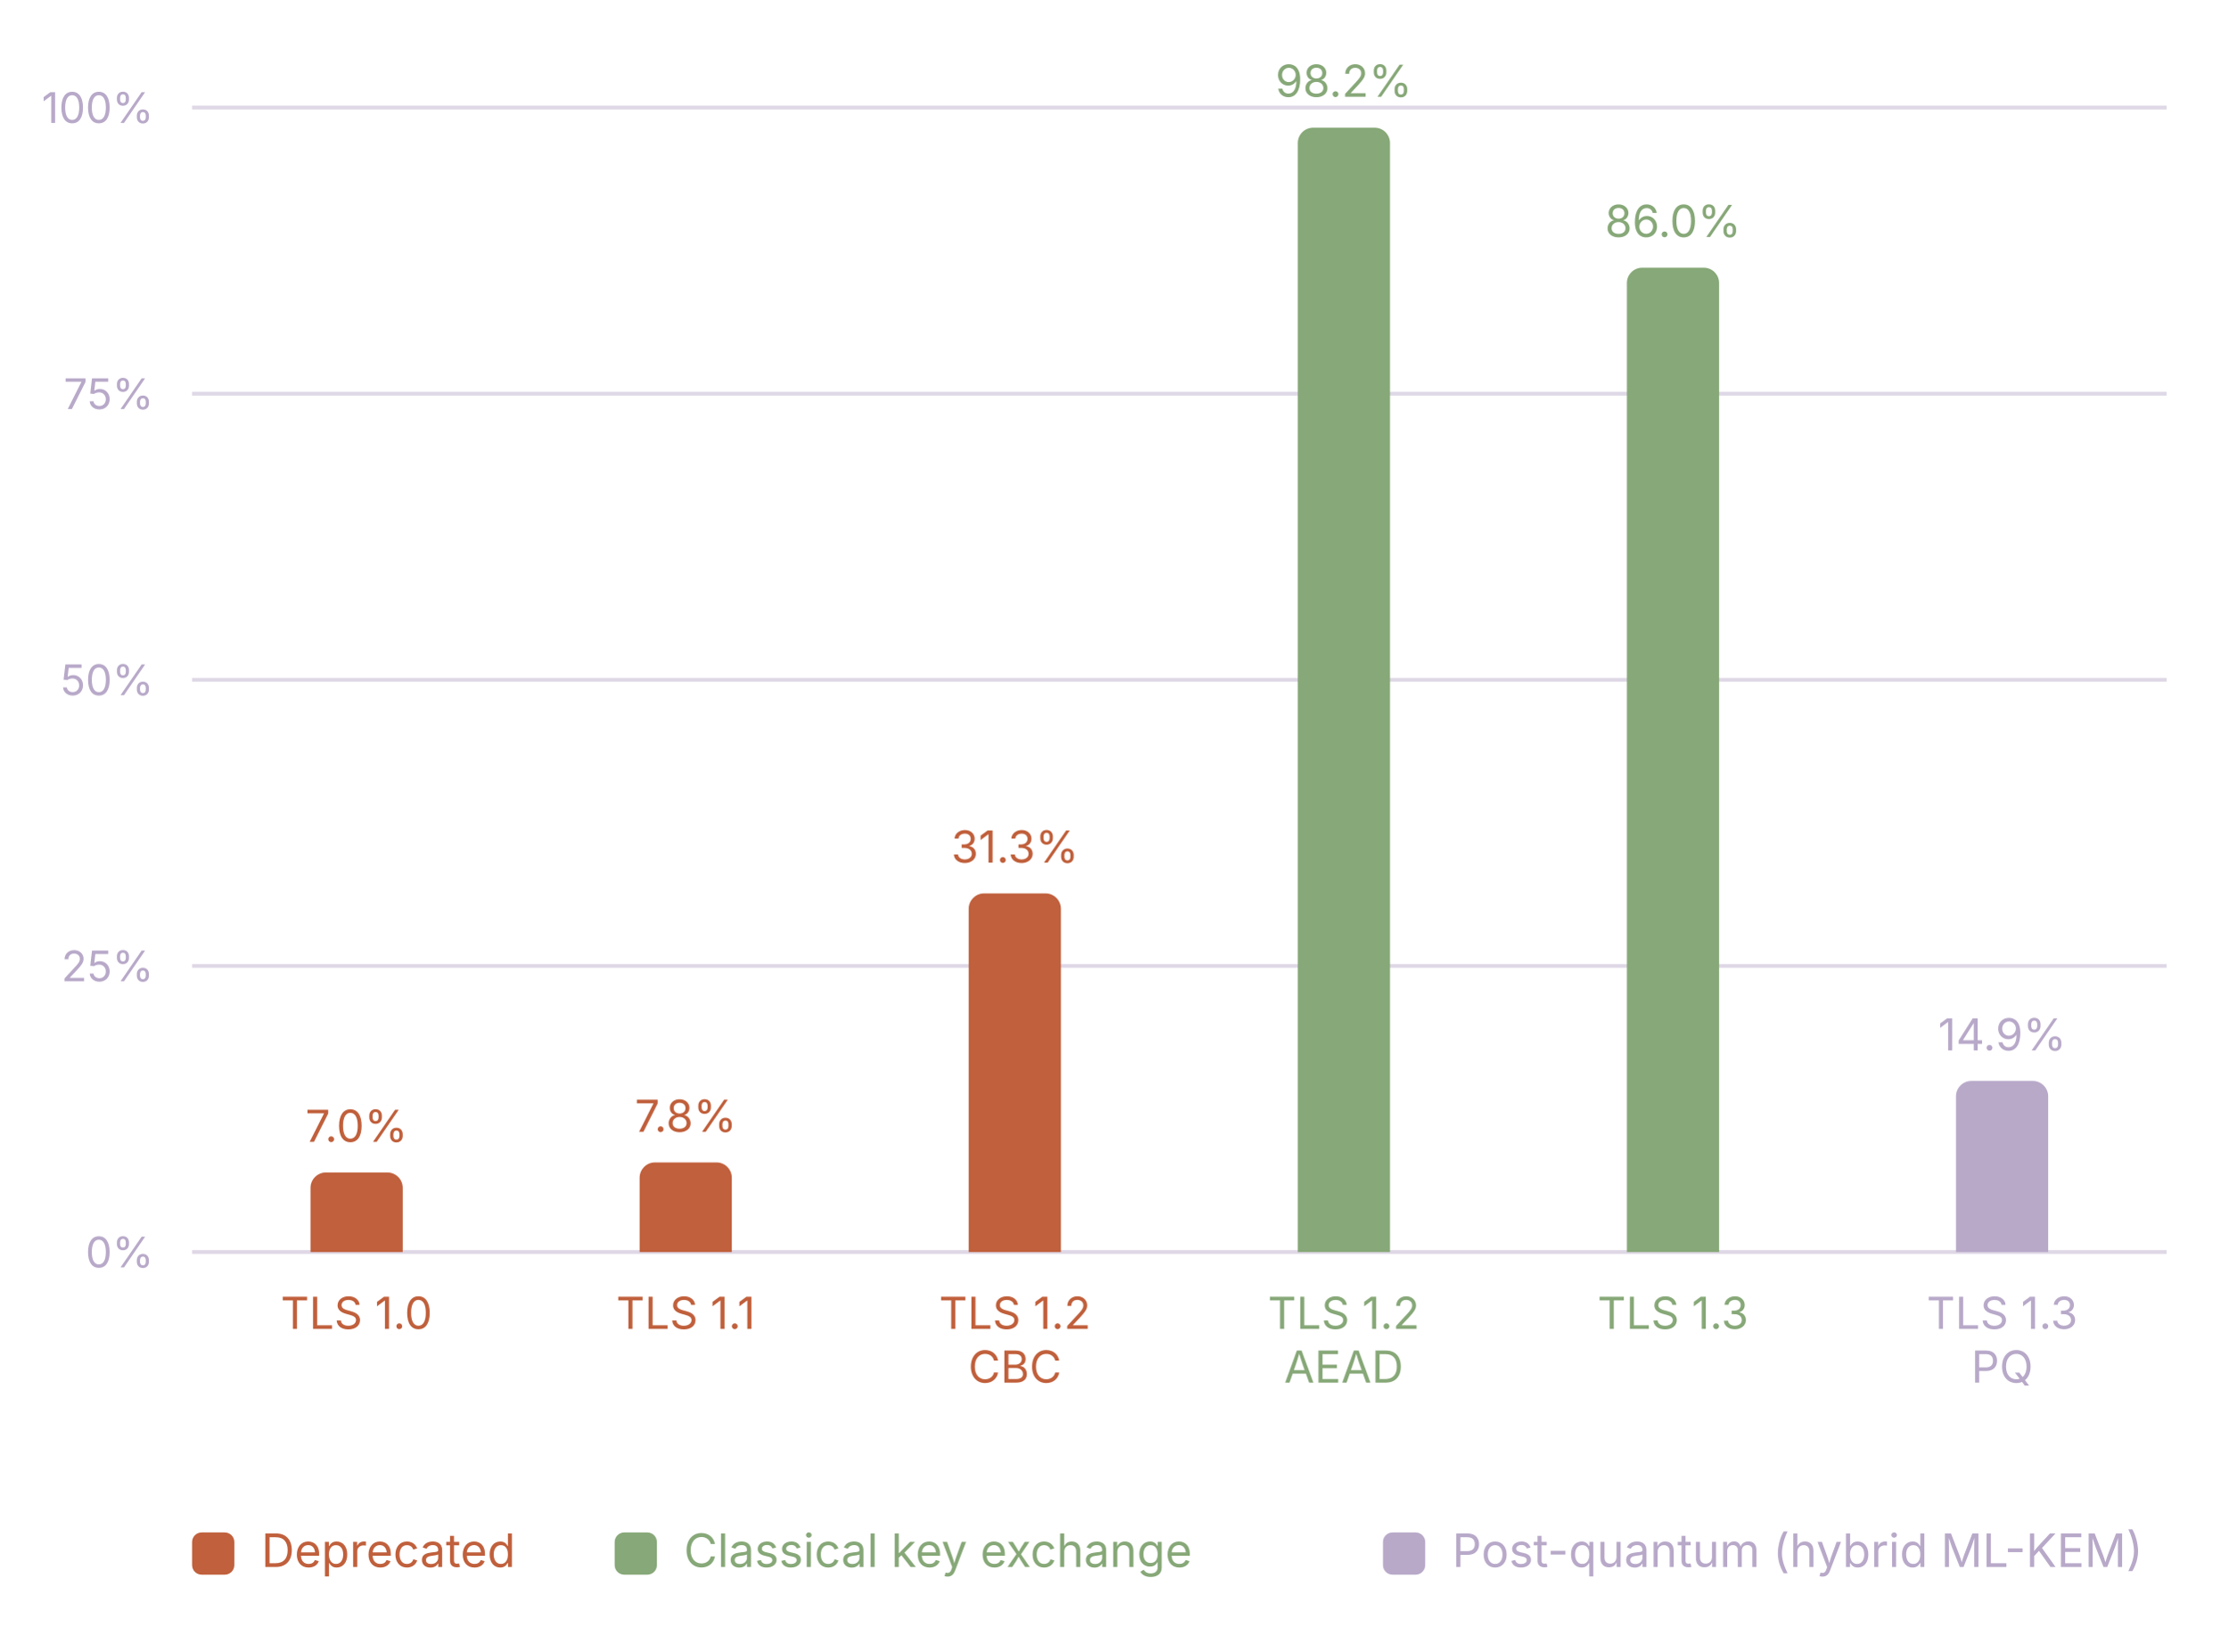
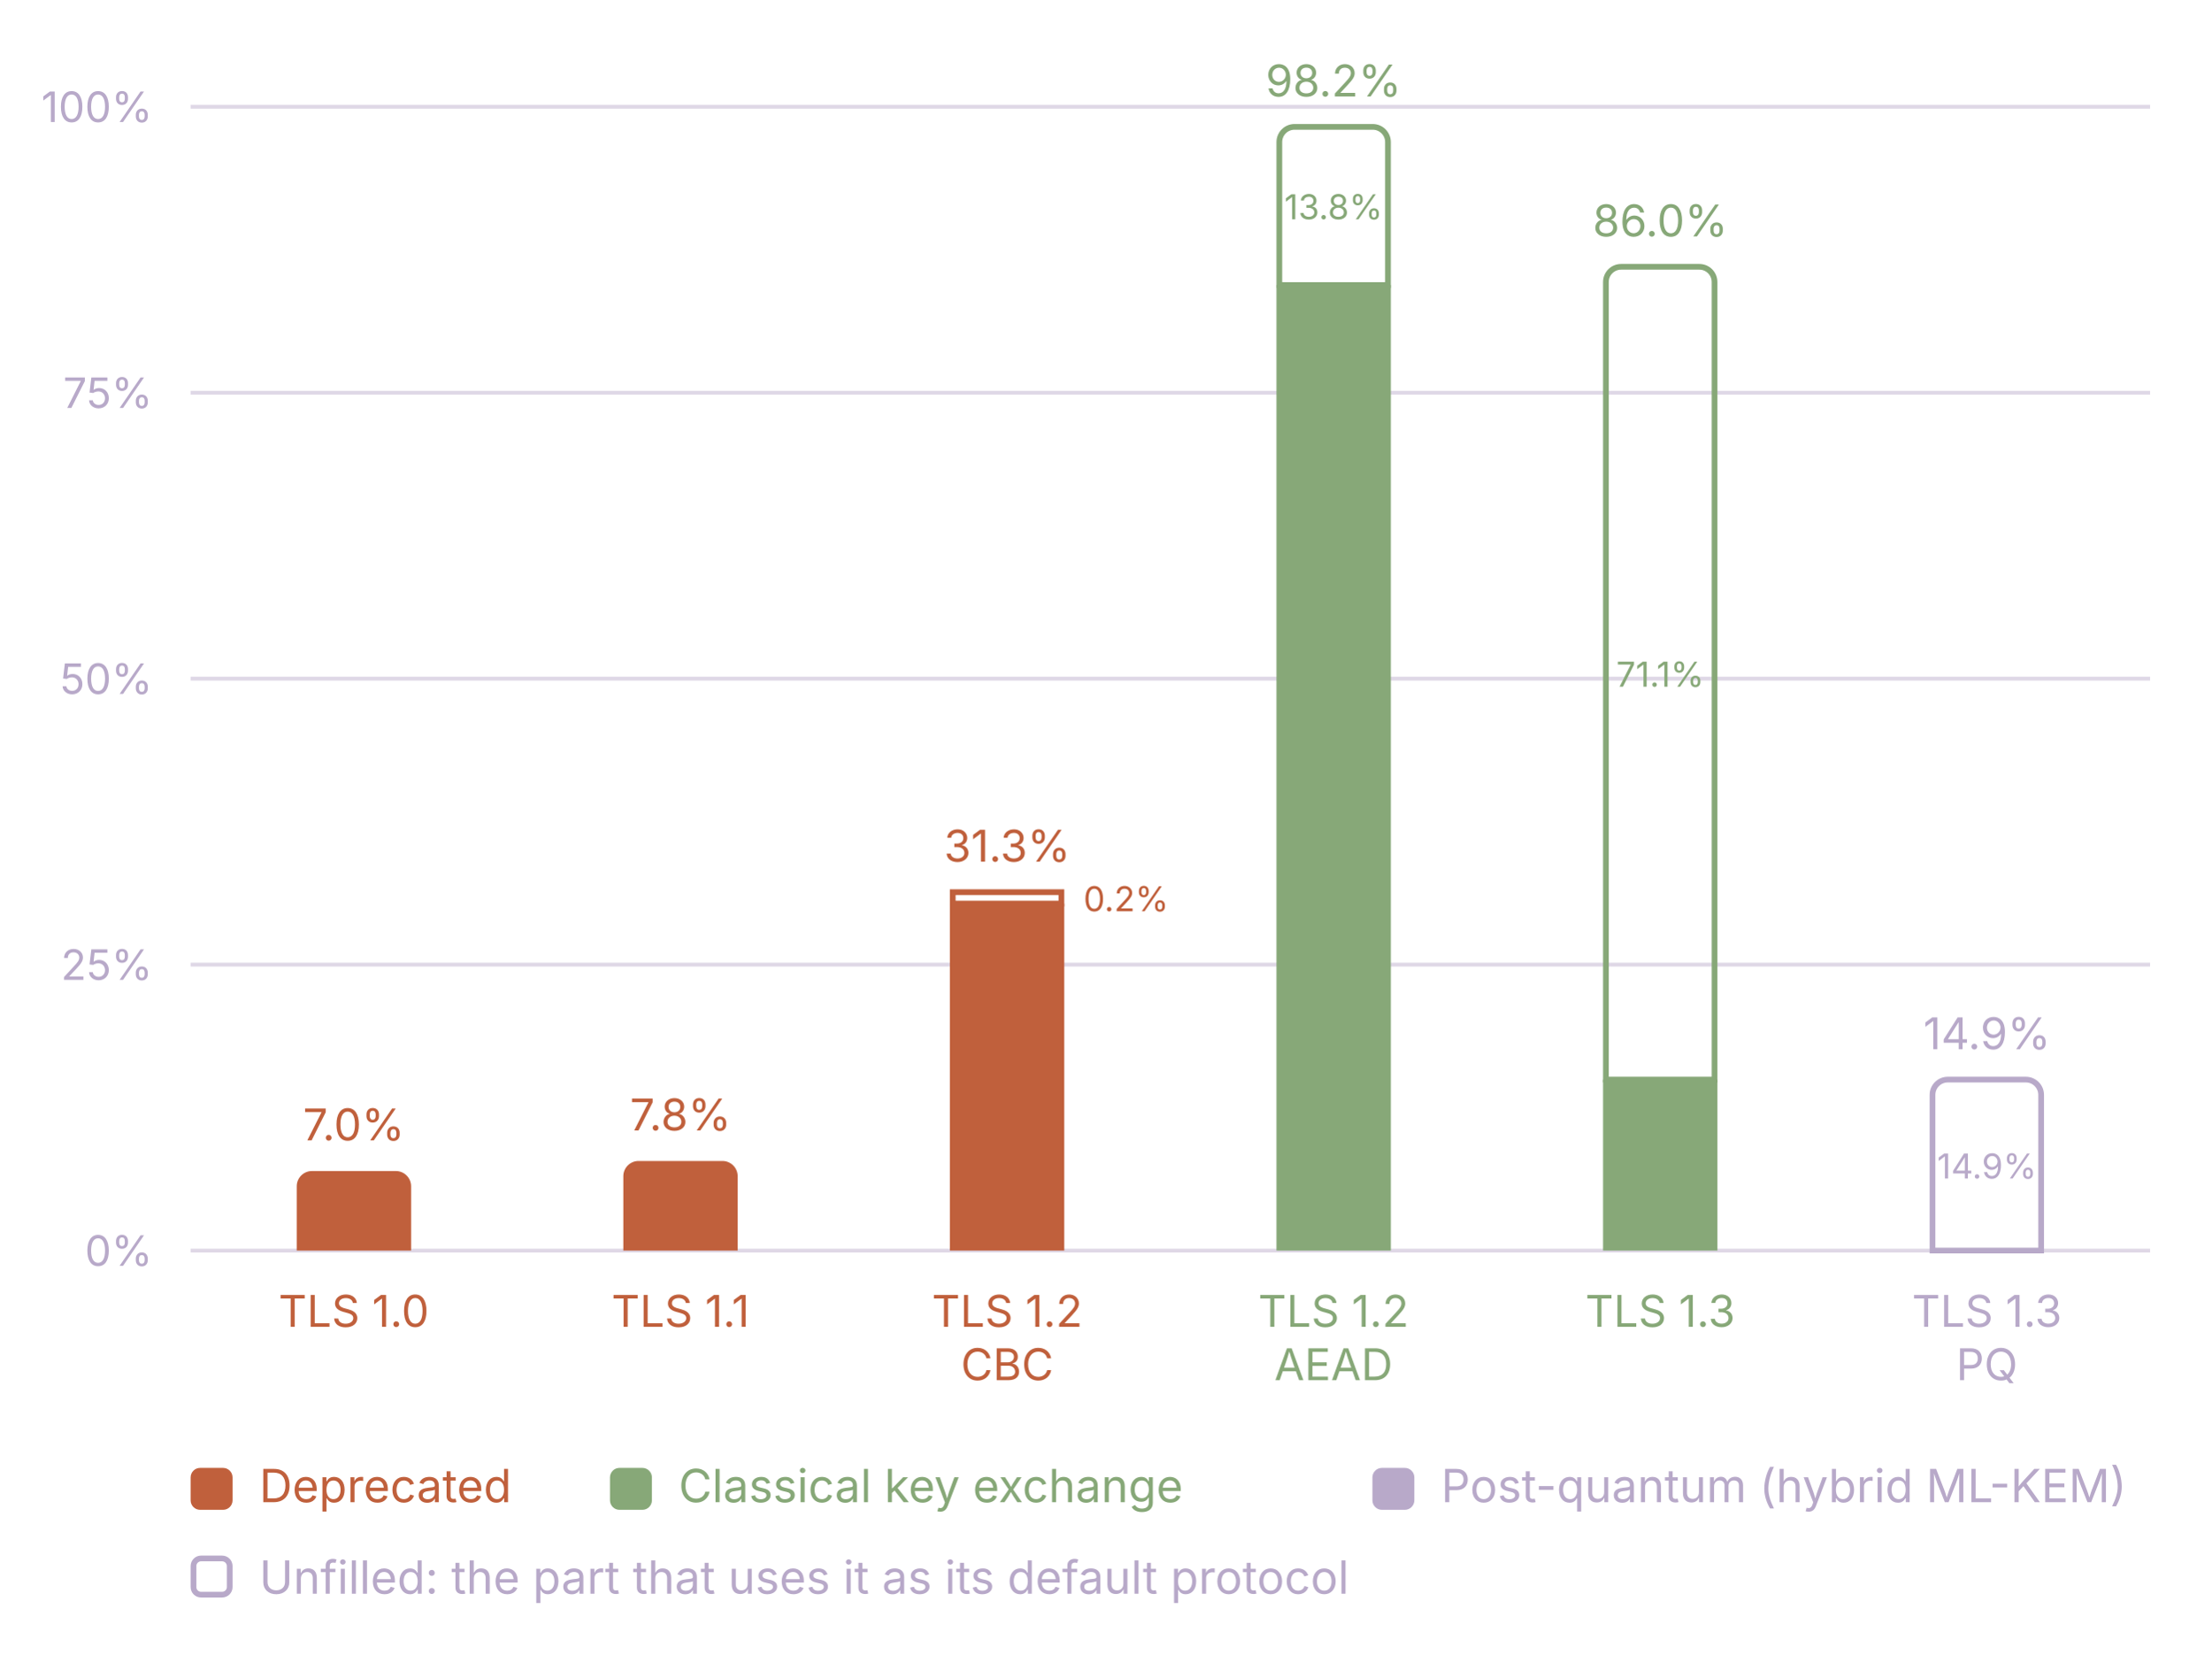
- <svg xmlns="http://www.w3.org/2000/svg" width="580" height="430" viewBox="0 0 580 430" font-family="Inter, Helvetica Neue, Arial, sans-serif">
-   <line x1="50" y1="326.0" x2="564" y2="326.0" stroke="#B8A9C9" stroke-opacity="0.45" stroke-width="1" />
-   <text x="40" y="330.0" font-size="11" fill="#B8A9C9" text-anchor="end">0%</text>
-   <line x1="50" y1="251.5" x2="564" y2="251.5" stroke="#B8A9C9" stroke-opacity="0.45" stroke-width="1" />
-   <text x="40" y="255.5" font-size="11" fill="#B8A9C9" text-anchor="end">25%</text>
-   <line x1="50" y1="177.0" x2="564" y2="177.0" stroke="#B8A9C9" stroke-opacity="0.45" stroke-width="1" />
-   <text x="40" y="181.0" font-size="11" fill="#B8A9C9" text-anchor="end">50%</text>
-   <line x1="50" y1="102.5" x2="564" y2="102.5" stroke="#B8A9C9" stroke-opacity="0.45" stroke-width="1" />
-   <text x="40" y="106.5" font-size="11" fill="#B8A9C9" text-anchor="end">75%</text>
+ <svg xmlns="http://www.w3.org/2000/svg" width="580" height="440" viewBox="0 0 580 440" font-family="Inter, Helvetica Neue, Arial, sans-serif">
+   <line x1="50" y1="328.0" x2="564" y2="328.0" stroke="#B8A9C9" stroke-opacity="0.45" stroke-width="1" />
+   <text x="40" y="332.0" font-size="11" fill="#B8A9C9" text-anchor="end">0%</text>
+   <line x1="50" y1="253.0" x2="564" y2="253.0" stroke="#B8A9C9" stroke-opacity="0.45" stroke-width="1" />
+   <text x="40" y="257.0" font-size="11" fill="#B8A9C9" text-anchor="end">25%</text>
+   <line x1="50" y1="178.0" x2="564" y2="178.0" stroke="#B8A9C9" stroke-opacity="0.45" stroke-width="1" />
+   <text x="40" y="182.0" font-size="11" fill="#B8A9C9" text-anchor="end">50%</text>
+   <line x1="50" y1="103.0" x2="564" y2="103.0" stroke="#B8A9C9" stroke-opacity="0.45" stroke-width="1" />
+   <text x="40" y="107.0" font-size="11" fill="#B8A9C9" text-anchor="end">75%</text>
  <line x1="50" y1="28.0" x2="564" y2="28.0" stroke="#B8A9C9" stroke-opacity="0.45" stroke-width="1" />
  <text x="40" y="32.0" font-size="11" fill="#B8A9C9" text-anchor="end">100%</text>
-   <path d="M80.833,326.00 v-16.72 a4,4 0 0 1 4,-4 h16 a4,4 0 0 1 4,4 v16.72 Z" fill="#C0603C" />
-   <text x="92.8" y="297.3" font-size="11.5" fill="#C0603C" text-anchor="middle">7.0%</text>
-   <text x="92.8" y="346.0" font-size="11.5" fill="#C0603C" text-anchor="middle">TLS 1.0</text>
-   <path d="M166.5,326.00 v-19.34 a4,4 0 0 1 4,-4 h16 a4,4 0 0 1 4,4 v19.34 Z" fill="#C0603C" />
-   <text x="178.5" y="294.7" font-size="11.5" fill="#C0603C" text-anchor="middle">7.8%</text>
-   <text x="178.5" y="346.0" font-size="11.5" fill="#C0603C" text-anchor="middle">TLS 1.1</text>
-   <path d="M252.167,326.00 v-89.38 a4,4 0 0 1 4,-4 h16 a4,4 0 0 1 4,4 v89.38 Z" fill="#C0603C" />
-   <text x="264.2" y="224.6" font-size="11.5" fill="#C0603C" text-anchor="middle">31.3%</text>
-   <text x="264.2" y="346.0" font-size="11.5" fill="#C0603C" text-anchor="middle">TLS 1.2</text>
-   <text x="264.2" y="360.0" font-size="11.5" fill="#C0603C" text-anchor="middle">CBC</text>
-   <path d="M337.833,326.00 v-288.76 a4,4 0 0 1 4,-4 h16 a4,4 0 0 1 4,4 v288.76 Z" fill="#87A878" />
-   <text x="349.8" y="25.2" font-size="11.5" fill="#87A878" text-anchor="middle">98.2%</text>
-   <text x="349.8" y="346.0" font-size="11.5" fill="#87A878" text-anchor="middle">TLS 1.2</text>
-   <text x="349.8" y="360.0" font-size="11.5" fill="#87A878" text-anchor="middle">AEAD</text>
-   <path d="M423.5,326.00 v-252.31 a4,4 0 0 1 4,-4 h16 a4,4 0 0 1 4,4 v252.31 Z" fill="#87A878" />
-   <text x="435.5" y="61.7" font-size="11.5" fill="#87A878" text-anchor="middle">86.0%</text>
-   <text x="435.5" y="346.0" font-size="11.5" fill="#87A878" text-anchor="middle">TLS 1.3</text>
-   <path d="M509.167,326.00 v-40.55 a4,4 0 0 1 4,-4 h16 a4,4 0 0 1 4,4 v40.55 Z" fill="#B8A9C9" />
-   <text x="521.2" y="273.5" font-size="11.5" fill="#B8A9C9" text-anchor="middle">14.9%</text>
-   <text x="521.2" y="346.0" font-size="11.5" fill="#B8A9C9" text-anchor="middle">TLS 1.3</text>
-   <text x="521.2" y="360.0" font-size="11.5" fill="#B8A9C9" text-anchor="middle">PQ</text>
-   <rect x="50" y="399" width="11" height="11" rx="2.5" fill="#C0603C" />
-   <text x="68" y="408" font-size="12" fill="#C0603C">Deprecated</text>
-   <rect x="160" y="399" width="11" height="11" rx="2.5" fill="#87A878" />
-   <text x="178" y="408" font-size="12" fill="#87A878">Classical key exchange</text>
-   <rect x="360" y="399" width="11" height="11" rx="2.5" fill="#B8A9C9" />
-   <text x="378" y="408" font-size="12" fill="#B8A9C9">Post-quantum (hybrid ML-KEM)</text>
+   <path d="M77.833,328.00 v-16.86 a4,4 0 0 1 4,-4 h22 a4,4 0 0 1 4,4 v16.86 Z" fill="#C0603C" />
+   <text x="92.8" y="299.1" font-size="11.5" fill="#C0603C" text-anchor="middle">7.0%</text>
+   <text x="92.8" y="348.0" font-size="11.5" fill="#C0603C" text-anchor="middle">TLS 1.0</text>
+   <path d="M163.5,328.00 v-19.50 a4,4 0 0 1 4,-4 h22 a4,4 0 0 1 4,4 v19.50 Z" fill="#C0603C" />
+   <text x="178.5" y="296.5" font-size="11.5" fill="#C0603C" text-anchor="middle">7.8%</text>
+   <text x="178.5" y="348.0" font-size="11.5" fill="#C0603C" text-anchor="middle">TLS 1.1</text>
+   <path d="M249.167,237.00 h30 v91.00 h-30 Z" fill="#C0603C" />
+   <path d="M249.917,233.995 h28.5 v3.00 h-28.5 Z" fill="none" stroke="#C0603C" stroke-width="1.5" />
+   <text x="264.2" y="226.0" font-size="11.5" fill="#C0603C" text-anchor="middle">31.3%</text>
+   <text x="284.2" y="239.0" font-size="9" fill="#C0603C" text-anchor="start">0.2%</text>
+   <text x="264.2" y="348.0" font-size="11.5" fill="#C0603C" text-anchor="middle">TLS 1.2</text>
+   <text x="264.2" y="362.0" font-size="11.5" fill="#C0603C" text-anchor="middle">CBC</text>
+   <path d="M334.833,74.76 h30 v253.24 h-30 Z" fill="#87A878" />
+   <path d="M335.583,74.76 v-37.49 a4,4 0 0 1 4,-4 h20.5 a4,4 0 0 1 4,4 v37.49 Z" fill="none" stroke="#87A878" stroke-width="1.5" />
+   <text x="349.8" y="25.3" font-size="11.5" fill="#87A878" text-anchor="middle">98.2%</text>
+   <text x="349.8" y="57.5" font-size="9" fill="#87A878" text-anchor="middle">13.8%</text>
+   <text x="349.8" y="348.0" font-size="11.5" fill="#87A878" text-anchor="middle">TLS 1.2</text>
+   <text x="349.8" y="362.0" font-size="11.5" fill="#87A878" text-anchor="middle">AEAD</text>
+   <path d="M420.5,283.16 h30 v44.84 h-30 Z" fill="#87A878" />
+   <path d="M421.25,283.16 v-209.19 a4,4 0 0 1 4,-4 h20.5 a4,4 0 0 1 4,4 v209.19 Z" fill="none" stroke="#87A878" stroke-width="1.5" />
+   <text x="435.5" y="62.0" font-size="11.5" fill="#87A878" text-anchor="middle">86.0%</text>
+   <text x="435.5" y="180.1" font-size="9" fill="#87A878" text-anchor="middle">71.1%</text>
+   <text x="435.5" y="348.0" font-size="11.5" fill="#87A878" text-anchor="middle">TLS 1.3</text>
+   <path d="M506.917,328.00 v-40.84 a4,4 0 0 1 4,-4 h20.5 a4,4 0 0 1 4,4 v40.84 Z" fill="none" stroke="#B8A9C9" stroke-width="1.5" />
+   <text x="521.2" y="275.2" font-size="11.5" fill="#B8A9C9" text-anchor="middle">14.9%</text>
+   <text x="521.2" y="309.1" font-size="9" fill="#B8A9C9" text-anchor="middle">14.9%</text>
+   <text x="521.2" y="348.0" font-size="11.5" fill="#B8A9C9" text-anchor="middle">TLS 1.3</text>
+   <text x="521.2" y="362.0" font-size="11.5" fill="#B8A9C9" text-anchor="middle">PQ</text>
+   <rect x="50" y="385" width="11" height="11" rx="2.5" fill="#C0603C" />
+   <text x="68" y="394" font-size="12" fill="#C0603C">Deprecated</text>
+   <rect x="160" y="385" width="11" height="11" rx="2.5" fill="#87A878" />
+   <text x="178" y="394" font-size="12" fill="#87A878">Classical key exchange</text>
+   <rect x="360" y="385" width="11" height="11" rx="2.5" fill="#B8A9C9" />
+   <text x="378" y="394" font-size="12" fill="#B8A9C9">Post-quantum (hybrid ML-KEM)</text>
+   <rect x="50.75" y="408.75" width="9.5" height="9.5" rx="2" fill="none" stroke="#B8A9C9" stroke-width="1.5" />
+   <text x="68" y="418" font-size="12" fill="#B8A9C9">Unfilled: the part that uses it as its default protocol</text>
</svg>
